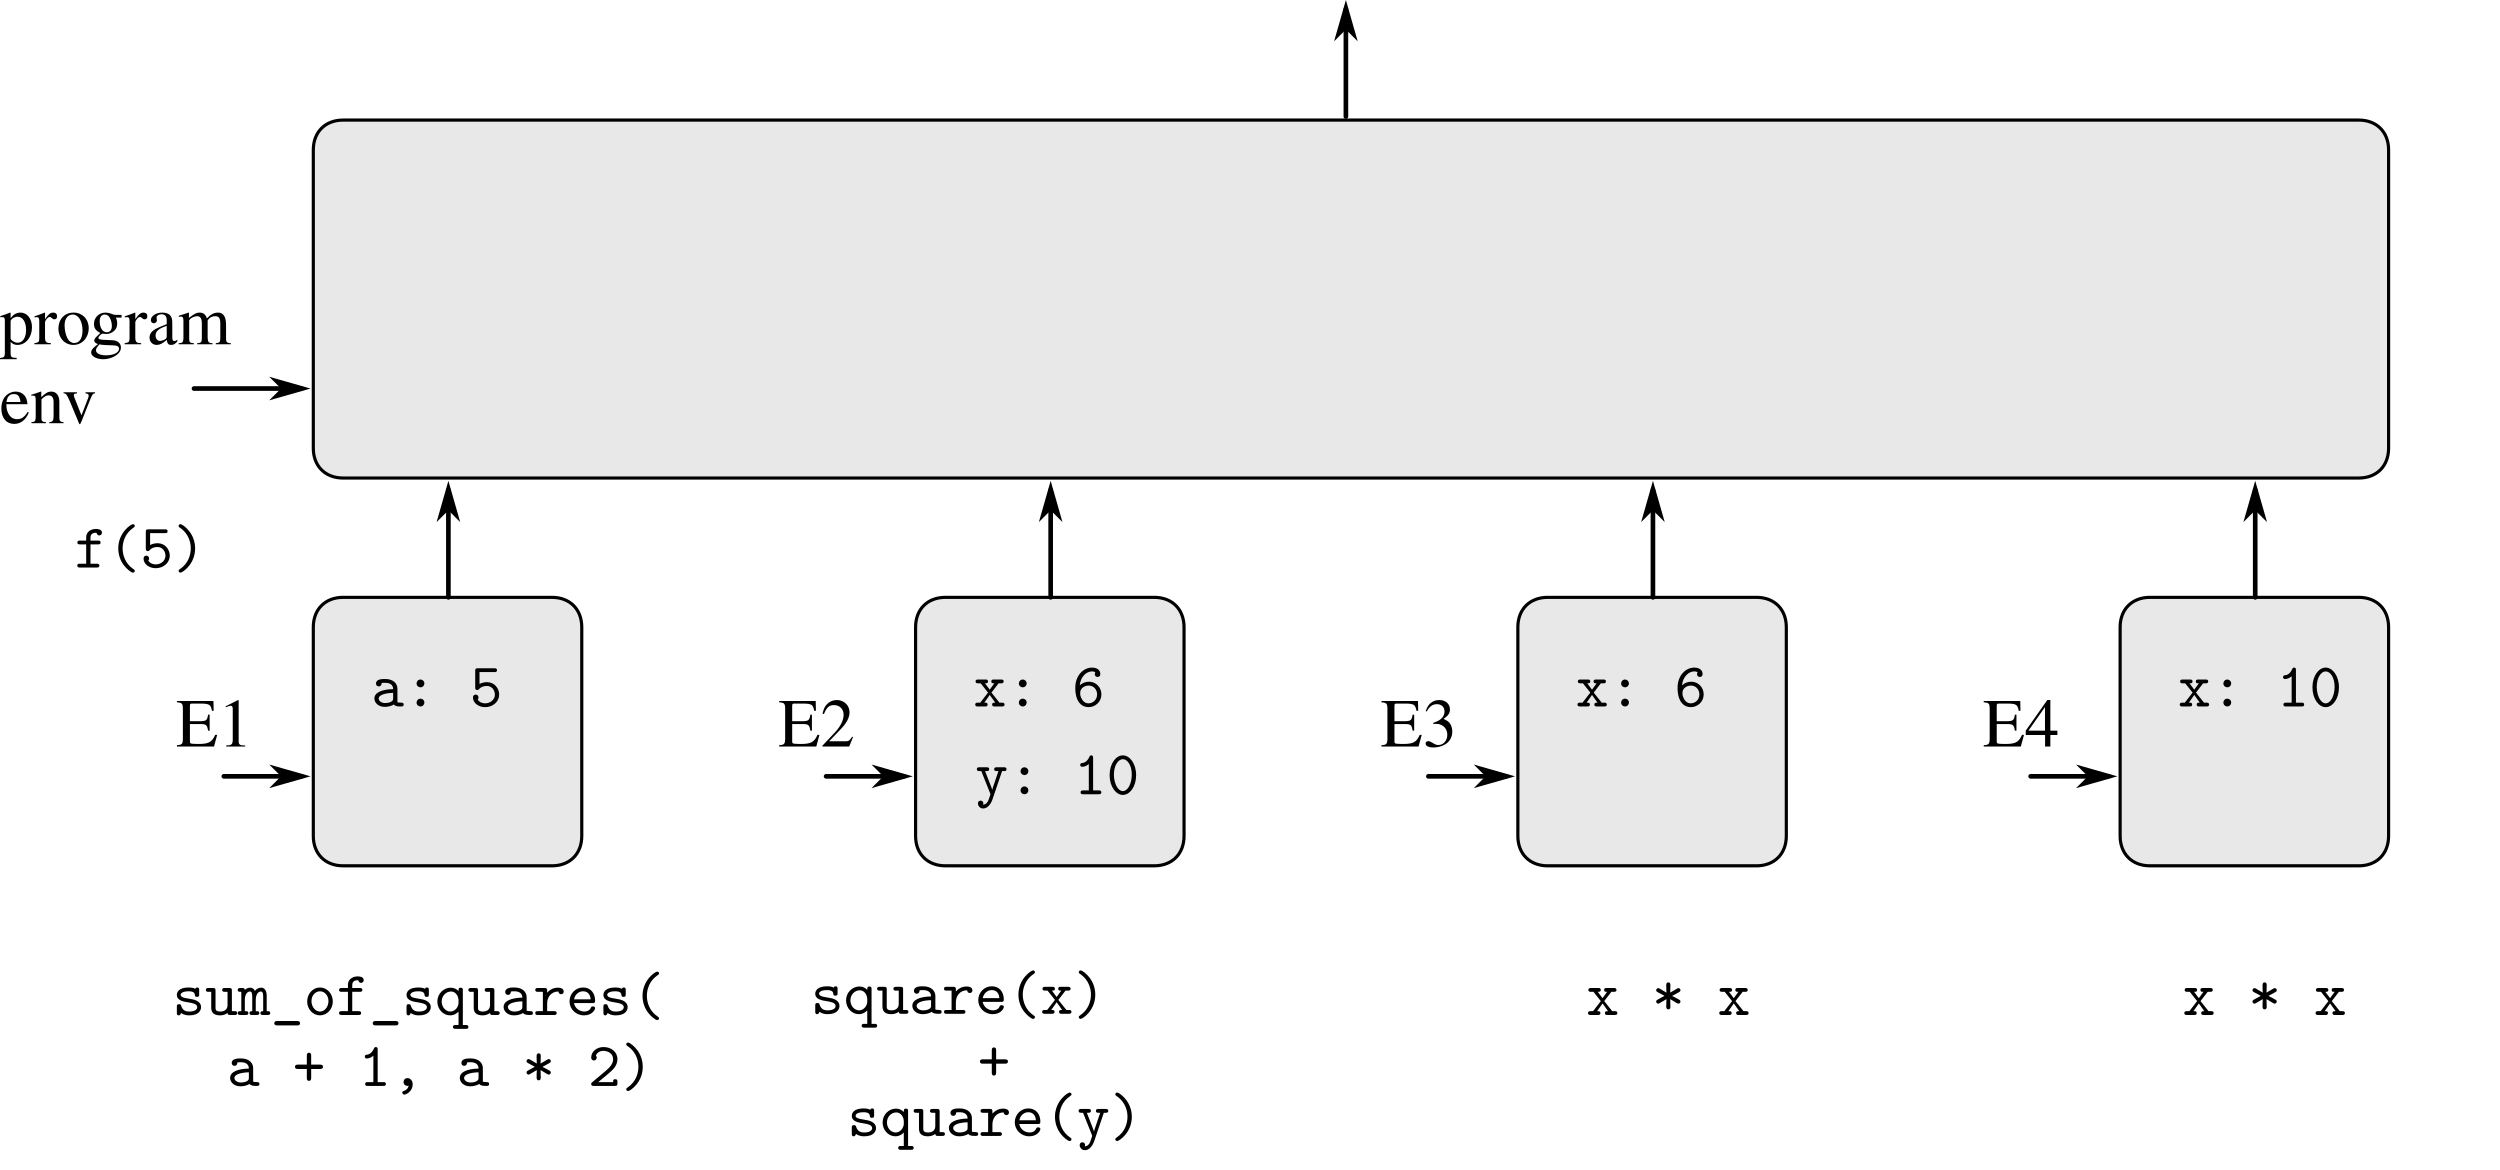
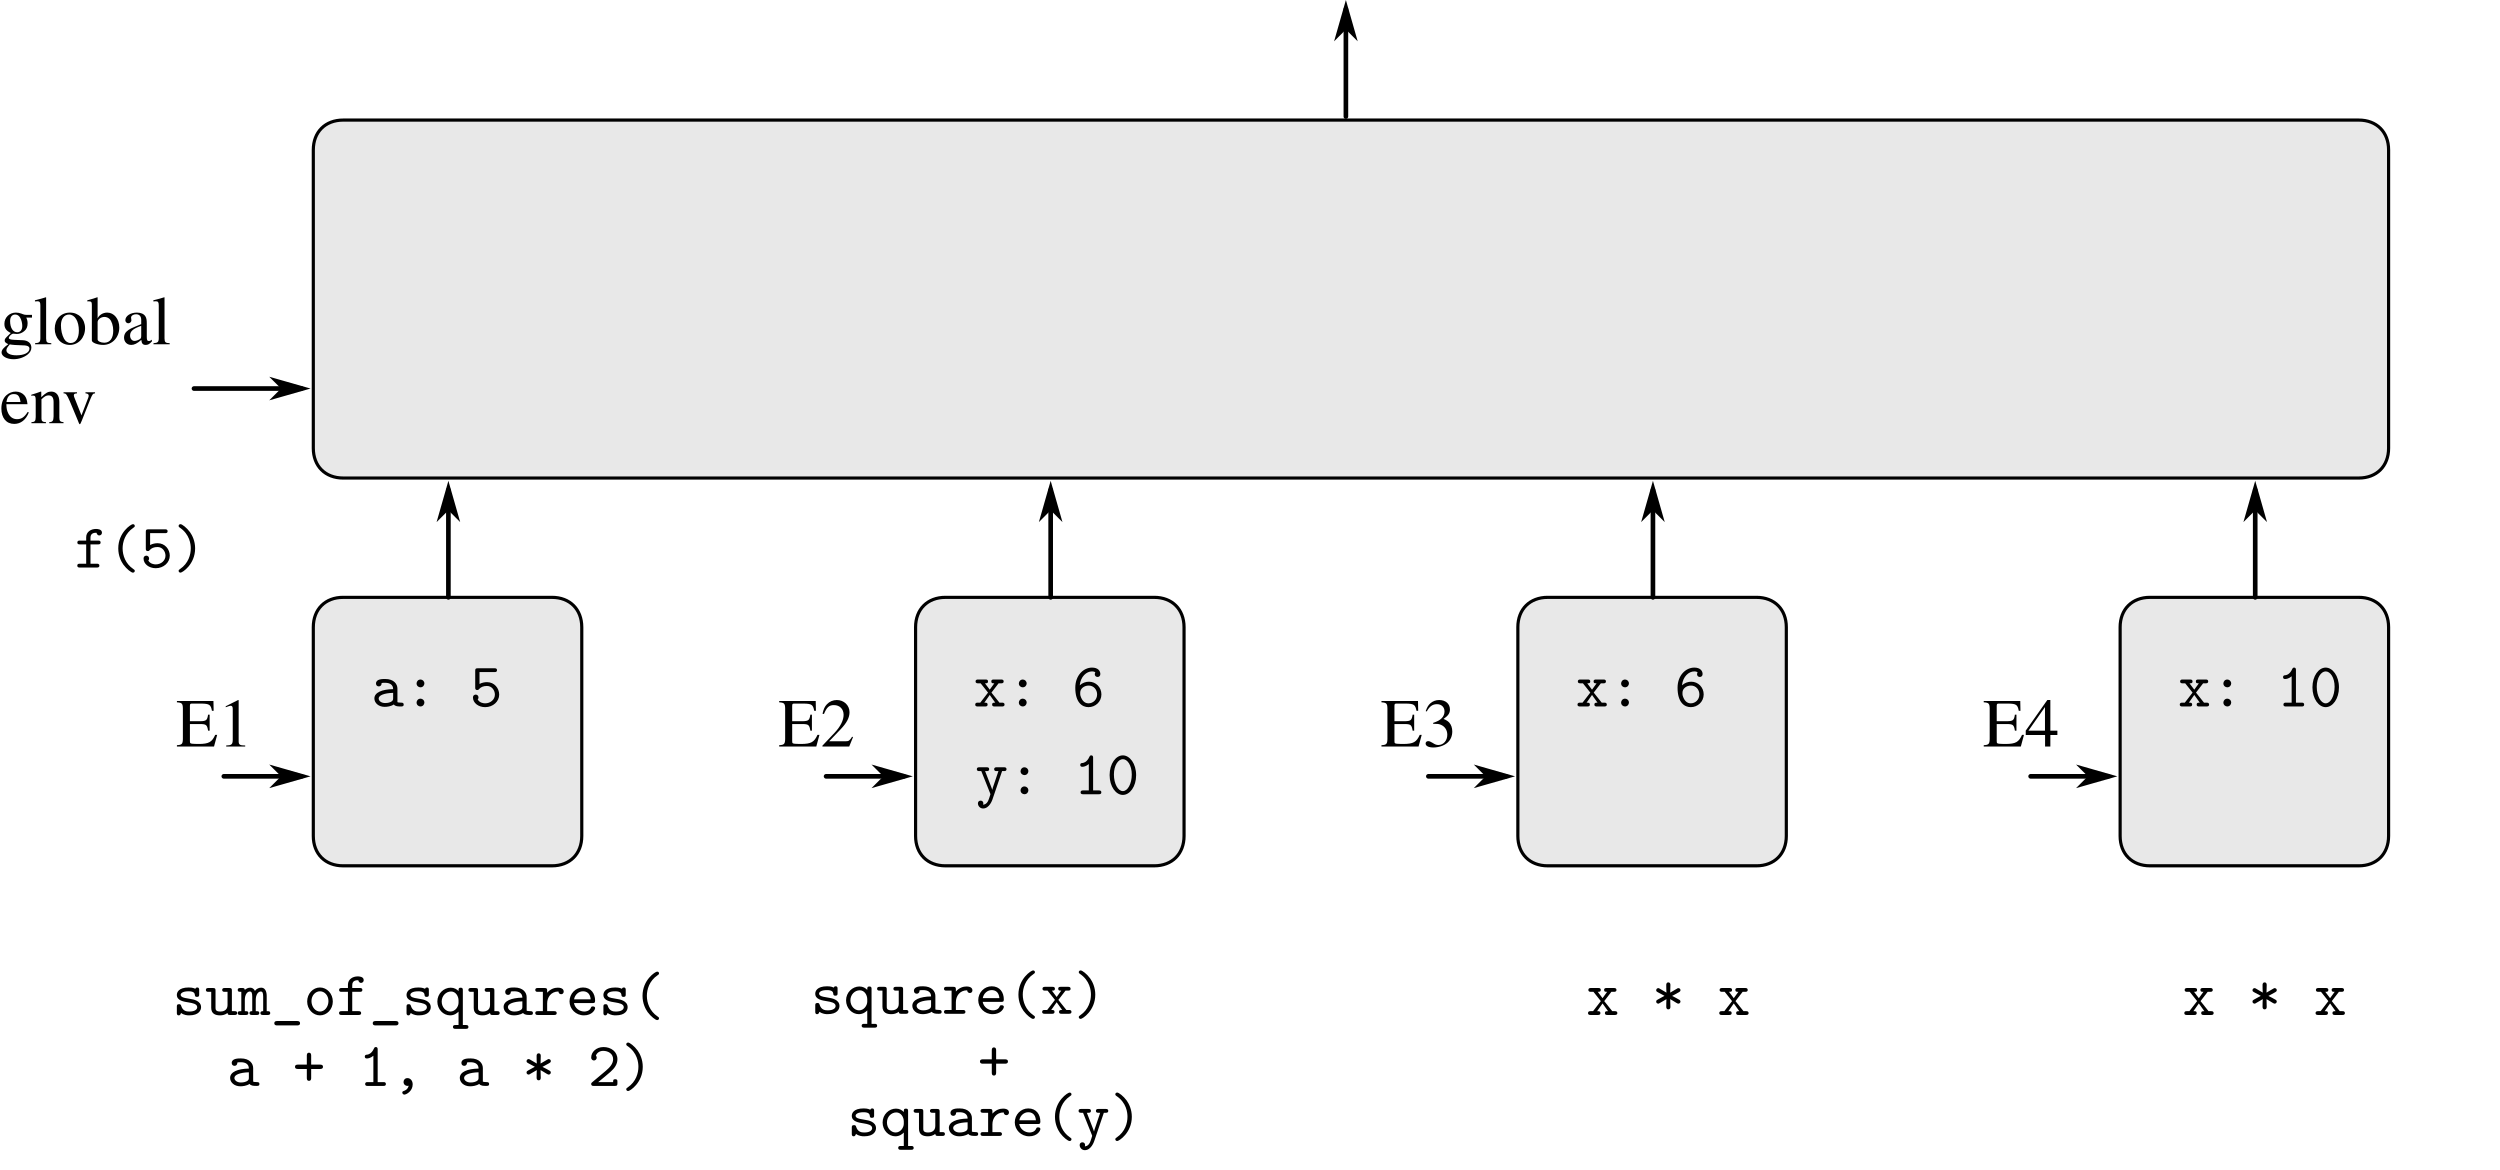
<svg xmlns="http://www.w3.org/2000/svg" preserveAspectRatio="xMinYMin meet" viewBox="0 0 800 374.362" id="svg3170" version="1.1" width="800" height="374.362">
  <defs id="defs3172">
    <marker refX="0" refY="0" orient="auto" id="Arrow1Mend-6" style="overflow:visible">
      <path d="M 0,0 5,-5 -12.5,0 5,5 Z" transform="matrix(-0.4,0,0,-0.4,-4,0)" id="path3809-6-2" style="fill:#000000;fill-rule:evenodd;stroke:#000000;stroke-width:1pt;marker-start:none" />
    </marker>
    <marker refX="0" refY="0" orient="auto" id="marker3973" style="overflow:visible">
      <path d="M 0,0 5,-5 -12.5,0 5,5 Z" transform="matrix(-0.4,0,0,-0.4,-4,0)" id="path3975" style="fill:#000000;fill-rule:evenodd;stroke:#000000;stroke-width:1pt;marker-start:none" />
    </marker>
    <marker refX="0" refY="0" orient="auto" id="marker3977" style="overflow:visible">
      <path d="M 0,0 5,-5 -12.5,0 5,5 Z" transform="matrix(-0.4,0,0,-0.4,-4,0)" id="path3979" style="fill:#000000;fill-rule:evenodd;stroke:#000000;stroke-width:1pt;marker-start:none" />
    </marker>
    <marker refX="0" refY="0" orient="auto" id="marker3981" style="overflow:visible">
      <path d="M 0,0 5,-5 -12.5,0 5,5 Z" transform="matrix(-0.4,0,0,-0.4,-4,0)" id="path3983" style="fill:#000000;fill-rule:evenodd;stroke:#000000;stroke-width:1pt;marker-start:none" />
    </marker>
    <marker refX="0" refY="0" orient="auto" id="Arrow1Mend" style="overflow:visible">
      <path d="M 0,0 5,-5 -12.5,0 5,5 Z" transform="matrix(-0.4,0,0,-0.4,-4,0)" id="path3809" style="fill:#000000;fill-rule:evenodd;stroke:#000000;stroke-width:1pt;marker-start:none" />
    </marker>
    <marker refX="0" refY="0" orient="auto" id="marker3987" style="overflow:visible">
      <path d="M 0,0 5,-5 -12.5,0 5,5 Z" transform="matrix(-0.4,0,0,-0.4,-4,0)" id="path3989" style="fill:#000000;fill-rule:evenodd;stroke:#000000;stroke-width:1pt;marker-start:none" />
    </marker>
    <marker refX="0" refY="0" orient="auto" id="Arrow1Mend-6-9" style="overflow:visible">
      <path d="M 0,0 5,-5 -12.5,0 5,5 Z" transform="matrix(-0.4,0,0,-0.4,-4,0)" id="path3809-6-2-9" style="fill:#000000;fill-rule:evenodd;stroke:#000000;stroke-width:1pt;marker-start:none" />
    </marker>
    <marker refX="0" refY="0" orient="auto" id="marker4149" style="overflow:visible">
      <path d="M 0,0 5,-5 -12.5,0 5,5 Z" transform="matrix(-0.4,0,0,-0.4,-4,0)" id="path4151" style="fill:#000000;fill-rule:evenodd;stroke:#000000;stroke-width:1pt;marker-start:none" />
    </marker>
    <marker refX="0" refY="0" orient="auto" id="Arrow1Mend-6-2" style="overflow:visible">
      <path d="M 0,0 5,-5 -12.5,0 5,5 Z" transform="matrix(-0.4,0,0,-0.4,-4,0)" id="path3809-6-2-5" style="fill:#000000;fill-rule:evenodd;stroke:#000000;stroke-width:1pt;marker-start:none" />
    </marker>
    <marker refX="0" refY="0" orient="auto" id="marker4580" style="overflow:visible">
      <path d="M 0,0 5,-5 -12.5,0 5,5 Z" transform="matrix(-0.4,0,0,-0.4,-4,0)" id="path4582" style="fill:#000000;fill-rule:evenodd;stroke:#000000;stroke-width:1pt;marker-start:none" />
    </marker>
    <marker refX="0" refY="0" orient="auto" id="Arrow1Mend-6-4" style="overflow:visible">
      <path d="M 0,0 5,-5 -12.5,0 5,5 Z" transform="matrix(-0.4,0,0,-0.4,-4,0)" id="path3809-6-2-51" style="fill:#000000;fill-rule:evenodd;stroke:#000000;stroke-width:1pt;marker-start:none" />
    </marker>
    <marker refX="0" refY="0" orient="auto" id="marker4680" style="overflow:visible">
      <path d="M 0,0 5,-5 -12.5,0 5,5 Z" transform="matrix(-0.4,0,0,-0.4,-4,0)" id="path4682" style="fill:#000000;fill-rule:evenodd;stroke:#000000;stroke-width:1pt;marker-start:none" />
    </marker>
    <marker refX="0" refY="0" orient="auto" id="Arrow1Mend-6-92" style="overflow:visible">
      <path d="M 0,0 5,-5 -12.5,0 5,5 Z" transform="matrix(-0.4,0,0,-0.4,-4,0)" id="path3809-6-2-0" style="fill:#000000;fill-rule:evenodd;stroke:#000000;stroke-width:1pt;marker-start:none" />
    </marker>
  </defs>
  <g transform="translate(-52.92354,-12.55228)" id="layer2" style="display:inline">
    <path d="m 162.727,50.978 h 645.001 c 5.727,0 9.545,3.818 9.545,9.545 v 95.455 c 0,5.727 -3.818,9.545 -9.545,9.545 H 162.727 c -5.727,0 -9.545,-3.818 -9.545,-9.545 V 60.524 c 0,-5.727 3.818,-9.545 9.545,-9.545 z" id="rect5327" style="fill:#e8e8e8;fill-opacity:1;stroke:#000000;stroke-width:1.015;stroke-linecap:round;stroke-linejoin:round;stroke-miterlimit:4;stroke-dasharray:none;stroke-dashoffset:0;stroke-opacity:1" />
    <path d="m 115,136.887 h 34.364" id="path4451" style="fill:none;stroke:#000000;stroke-width:1.488;stroke-linecap:round;stroke-linejoin:round;stroke-miterlimit:4;stroke-dasharray:none;stroke-opacity:1;marker-end:url(#Arrow1Mend-6)" />
    <path d="m 548.182,203.706 h 66.818 c 5.727,0 9.545,3.818 9.545,9.545 v 66.818 c 0,5.727 -3.818,9.545 -9.545,9.545 h -66.818 c -5.727,0 -9.545,-3.818 -9.545,-9.545 V 213.251 c 0,-5.727 3.818,-9.545 9.545,-9.545 z" id="rect5327-2" style="fill:#e8e8e8;fill-opacity:1;stroke:#000000;stroke-width:1.015;stroke-linecap:round;stroke-linejoin:round;stroke-miterlimit:4;stroke-dasharray:none;stroke-dashoffset:0;stroke-opacity:1" />
    <path d="m 510.001,260.978 h 24.818" id="path4451-8" style="fill:none;stroke:#000000;stroke-width:1.488;stroke-linecap:round;stroke-linejoin:round;stroke-miterlimit:4;stroke-dasharray:none;stroke-opacity:1;marker-end:url(#Arrow1Mend-6)" />
    <path d="M 581.864,203.706 V 169.342" id="path4451-8-3" style="fill:none;stroke:#000000;stroke-width:1.488;stroke-linecap:round;stroke-linejoin:round;stroke-miterlimit:4;stroke-dasharray:none;stroke-opacity:1;marker-end:url(#Arrow1Mend-6)" />
    <path d="m 162.727,203.706 h 66.818 c 5.727,0 9.545,3.818 9.545,9.545 v 66.818 c 0,5.727 -3.818,9.545 -9.545,9.545 h -66.818 c -5.727,0 -9.545,-3.818 -9.545,-9.545 V 213.251 c 0,-5.727 3.818,-9.545 9.545,-9.545 z" id="rect5327-2-7" style="fill:#e8e8e8;fill-opacity:1;stroke:#000000;stroke-width:1.015;stroke-linecap:round;stroke-linejoin:round;stroke-miterlimit:4;stroke-dasharray:none;stroke-dashoffset:0;stroke-opacity:1" />
    <path d="m 124.546,260.978 h 24.818" id="path4451-8-5" style="fill:none;stroke:#000000;stroke-width:1.488;stroke-linecap:round;stroke-linejoin:round;stroke-miterlimit:4;stroke-dasharray:none;stroke-opacity:1;marker-end:url(#Arrow1Mend-6)" />
    <path d="M 196.409,203.706 V 169.342" id="path4451-8-3-5" style="fill:none;stroke:#000000;stroke-width:1.488;stroke-linecap:round;stroke-linejoin:round;stroke-miterlimit:4;stroke-dasharray:none;stroke-opacity:1;marker-end:url(#Arrow1Mend-6)" />
    <path d="m 355.455,203.706 h 66.818 c 5.727,0 9.545,3.818 9.545,9.545 v 66.818 c 0,5.727 -3.818,9.545 -9.545,9.545 h -66.818 c -5.727,0 -9.545,-3.818 -9.545,-9.545 V 213.251 c 0,-5.727 3.818,-9.545 9.545,-9.545 z" id="rect5327-2-9" style="fill:#e8e8e8;fill-opacity:1;stroke:#000000;stroke-width:1.015;stroke-linecap:round;stroke-linejoin:round;stroke-miterlimit:4;stroke-dasharray:none;stroke-dashoffset:0;stroke-opacity:1" />
    <path d="m 317.273,260.978 h 24.818" id="path4451-8-9" style="fill:none;stroke:#000000;stroke-width:1.488;stroke-linecap:round;stroke-linejoin:round;stroke-miterlimit:4;stroke-dasharray:none;stroke-opacity:1;marker-end:url(#Arrow1Mend-6)" />
    <path d="M 389.137,203.706 V 169.342" id="path4451-8-3-57" style="fill:none;stroke:#000000;stroke-width:1.488;stroke-linecap:round;stroke-linejoin:round;stroke-miterlimit:4;stroke-dasharray:none;stroke-opacity:1;marker-end:url(#Arrow1Mend-6)" />
    <path d="m 740.91,203.706 h 66.818 c 5.727,0 9.545,3.818 9.545,9.545 v 66.818 c 0,5.727 -3.818,9.545 -9.545,9.545 h -66.818 c -5.727,0 -9.545,-3.818 -9.545,-9.545 V 213.251 c 0,-5.727 3.818,-9.545 9.545,-9.545 z" id="rect5327-2-6" style="fill:#e8e8e8;fill-opacity:1;stroke:#000000;stroke-width:1.015;stroke-linecap:round;stroke-linejoin:round;stroke-miterlimit:4;stroke-dasharray:none;stroke-dashoffset:0;stroke-opacity:1" />
    <path d="m 702.728,260.978 h 24.818" id="path4451-8-34" style="fill:none;stroke:#000000;stroke-width:1.488;stroke-linecap:round;stroke-linejoin:round;stroke-miterlimit:4;stroke-dasharray:none;stroke-opacity:1;marker-end:url(#Arrow1Mend-6)" />
    <path d="M 774.592,203.706 V 169.342" id="path4451-8-3-3" style="fill:none;stroke:#000000;stroke-width:1.488;stroke-linecap:round;stroke-linejoin:round;stroke-miterlimit:4;stroke-dasharray:none;stroke-opacity:1;marker-end:url(#Arrow1Mend-6)" />
    <path d="M 483.609,49.849 V 15.485" id="path4451-8-3-57-2" style="display:inline;fill:none;stroke:#000000;stroke-width:1.488;stroke-linecap:round;stroke-linejoin:round;stroke-miterlimit:4;stroke-dasharray:none;stroke-opacity:1;marker-end:url(#Arrow1Mend-6-92)" />
  </g>
  <g transform="translate(-52.92354,-12.55228)" id="layer3" style="display:inline">
    <text x="751.364" y="337.342" id="text6293-5" xml:space="preserve" style="font-style:normal;font-variant:normal;font-weight:normal;font-stretch:normal;font-size:20px;line-height:125%;font-family:'Latin Modern Mono', monospace;-inkscape-font-specification:'Latin Modern Mono';text-align:start;letter-spacing:0px;word-spacing:0px;text-anchor:start;fill:#000000;fill-opacity:1;stroke:none">
      <tspan x="751.364" y="337.342" id="tspan6295-8">x * x</tspan>
    </text>
    <text x="749.908" y="238.621" id="text6297-4" xml:space="preserve" style="font-style:normal;font-variant:normal;font-weight:normal;font-stretch:normal;font-size:20px;line-height:125%;font-family:'Latin Modern Mono', monospace;-inkscape-font-specification:'Latin Modern Mono';text-align:start;letter-spacing:0px;word-spacing:0px;text-anchor:start;fill:#000000;fill-opacity:1;stroke:none">
      <tspan x="749.908" y="238.621" id="tspan6299-6">x: 10</tspan>
    </text>
    <text x="687.455" y="251.433" id="text6301-1" xml:space="preserve" style="font-style:normal;font-variant:normal;font-weight:normal;font-stretch:normal;font-size:20px;line-height:125%;font-family:'Latin Modern Mono', monospace;-inkscape-font-specification:'Latin Modern Mono';text-align:start;letter-spacing:0px;word-spacing:0px;text-anchor:start;fill:#000000;fill-opacity:1;stroke:none">
      <tspan x="687.455" y="251.433" id="tspan6303-99" style="font-style:normal;font-variant:normal;font-weight:normal;font-stretch:normal;font-size:22px;font-family:Times;-inkscape-font-specification:'Times, Normal';font-variant-ligatures:normal;font-variant-caps:normal;font-variant-numeric:normal">E4</tspan>
    </text>
    <text x="560.546" y="337.342" id="text6293" xml:space="preserve" style="font-style:normal;font-variant:normal;font-weight:normal;font-stretch:normal;font-size:20px;line-height:125%;font-family:'Latin Modern Mono', monospace;-inkscape-font-specification:'Latin Modern Mono';text-align:start;letter-spacing:0px;word-spacing:0px;text-anchor:start;fill:#000000;fill-opacity:1;stroke:none">
      <tspan x="560.546" y="337.342" id="tspan6295">x * x</tspan>
    </text>
    <text x="557.181" y="238.621" id="text6297" xml:space="preserve" style="font-style:normal;font-variant:normal;font-weight:normal;font-stretch:normal;font-size:20px;line-height:125%;font-family:'Latin Modern Mono', monospace;-inkscape-font-specification:'Latin Modern Mono';text-align:start;letter-spacing:0px;word-spacing:0px;text-anchor:start;fill:#000000;fill-opacity:1;stroke:none">
      <tspan x="557.181" y="238.621" id="tspan6299">x: 6</tspan>
    </text>
    <text x="494.728" y="251.433" id="text6301" xml:space="preserve" style="font-style:normal;font-variant:normal;font-weight:normal;font-stretch:normal;font-size:20px;line-height:125%;font-family:'Latin Modern Mono', monospace;-inkscape-font-specification:'Latin Modern Mono';text-align:start;letter-spacing:0px;word-spacing:0px;text-anchor:start;fill:#000000;fill-opacity:1;stroke:none">
      <tspan x="494.728" y="251.433" id="tspan6303" style="font-style:normal;font-variant:normal;font-weight:normal;font-stretch:normal;font-size:22px;font-family:Times;-inkscape-font-specification:'Times, Normal';font-variant-ligatures:normal;font-variant-caps:normal;font-variant-numeric:normal">E3</tspan>
    </text>
    <text x="385.868" y="336.96" id="text6293-6" xml:space="preserve" style="font-style:normal;font-variant:normal;font-weight:normal;font-stretch:normal;font-size:20px;line-height:125%;font-family:'Latin Modern Mono', monospace;-inkscape-font-specification:'Latin Modern Mono';font-variant-ligatures:normal;font-variant-position:normal;font-variant-caps:normal;font-variant-numeric:normal;font-variant-alternates:normal;font-feature-settings:normal;text-indent:0;text-align:center;text-decoration:none;text-decoration-line:none;text-decoration-style:solid;text-decoration-color:#000000;letter-spacing:0px;word-spacing:0px;text-transform:none;writing-mode:lr-tb;direction:ltr;text-orientation:mixed;dominant-baseline:auto;baseline-shift:baseline;text-anchor:middle;white-space:normal;shape-padding:0;opacity:1;vector-effect:none;fill:#000000;fill-opacity:1;stroke:none;stroke-width:1;stroke-linecap:butt;stroke-linejoin:miter;stroke-miterlimit:4;stroke-dasharray:none;stroke-dashoffset:0;stroke-opacity:1">
      <tspan x="385.868" y="336.96" id="tspan986" style="font-style:normal;font-variant:normal;font-weight:normal;font-stretch:normal;font-size:20px;line-height:20px;font-family:'Latin Modern Mono', monospace;-inkscape-font-specification:'Latin Modern Mono'">square(x)</tspan>
    </text>
    <text x="364.453" y="238.621" id="text6297-1" xml:space="preserve" style="font-style:normal;font-variant:normal;font-weight:normal;font-stretch:normal;font-size:20px;line-height:125%;font-family:'Latin Modern Mono', monospace;-inkscape-font-specification:'Latin Modern Mono';text-align:start;letter-spacing:0px;word-spacing:0px;text-anchor:start;fill:#000000;fill-opacity:1;stroke:none">
      <tspan x="364.453" y="238.621" id="tspan6299-83">x: 6</tspan>
    </text>
    <text x="365" y="266.706" id="text6297-5-2" xml:space="preserve" style="font-style:normal;font-variant:normal;font-weight:normal;font-stretch:normal;font-size:20px;line-height:125%;font-family:'Latin Modern Mono', monospace;-inkscape-font-specification:'Latin Modern Mono';text-align:start;letter-spacing:0px;word-spacing:0px;text-anchor:start;fill:#000000;fill-opacity:1;stroke:none">
      <tspan x="365" y="266.706" id="tspan6299-9-9">y: 10</tspan>
    </text>
    <text x="302" y="251.433" id="text6301-5" xml:space="preserve" style="font-style:normal;font-variant:normal;font-weight:normal;font-stretch:normal;font-size:20px;line-height:125%;font-family:'Latin Modern Mono', monospace;-inkscape-font-specification:'Latin Modern Mono';text-align:start;letter-spacing:0px;word-spacing:0px;text-anchor:start;fill:#000000;fill-opacity:1;stroke:none">
      <tspan x="302" y="251.433" id="tspan6303-9" style="font-style:normal;font-variant:normal;font-weight:normal;font-stretch:normal;font-size:22px;font-family:Times;-inkscape-font-specification:'Times, Normal';font-variant-ligatures:normal;font-variant-caps:normal;font-variant-numeric:normal">E2</tspan>
    </text>
    <text x="108.08" y="337.342" id="text6293-4" xml:space="preserve" style="font-style:normal;font-variant:normal;font-weight:normal;font-stretch:normal;font-size:20px;line-height:140%;font-family:'Latin Modern Mono', monospace;-inkscape-font-specification:'Latin Modern Mono';text-align:start;letter-spacing:0px;word-spacing:0px;text-anchor:start;fill:#000000;fill-opacity:1;stroke:none">
      <tspan id="tspan982" x="108.08" y="337.342">sum_of_squares(</tspan>
    </text>
    <text x="171.726" y="238.621" id="text6297-9" xml:space="preserve" style="font-style:normal;font-variant:normal;font-weight:normal;font-stretch:normal;font-size:20px;line-height:125%;font-family:'Latin Modern Mono', monospace;-inkscape-font-specification:'Latin Modern Mono';text-align:start;letter-spacing:0px;word-spacing:0px;text-anchor:start;fill:#000000;fill-opacity:1;stroke:none">
      <tspan x="171.726" y="238.621" id="tspan6299-8">a: 5</tspan>
    </text>
    <text x="109.273" y="251.433" id="text6301-2" xml:space="preserve" style="font-style:normal;font-variant:normal;font-weight:normal;font-stretch:normal;font-size:20px;line-height:125%;font-family:'Latin Modern Mono', monospace;-inkscape-font-specification:'Latin Modern Mono';text-align:start;letter-spacing:0px;word-spacing:0px;text-anchor:start;fill:#000000;fill-opacity:1;stroke:none">
      <tspan x="109.273" y="251.433" id="tspan6303-1" style="font-style:normal;font-variant:normal;font-weight:normal;font-stretch:normal;font-size:22px;font-family:Times;-inkscape-font-specification:'Times, Normal';font-variant-ligatures:normal;font-variant-caps:normal;font-variant-numeric:normal">E1</tspan>
    </text>
    <text x="76.818" y="194.16" id="text5485" xml:space="preserve" style="font-style:normal;font-variant:normal;font-weight:normal;font-stretch:normal;font-size:20px;line-height:125%;font-family:'Latin Modern Mono', monospace;-inkscape-font-specification:'Latin Modern Mono';text-align:start;letter-spacing:0px;word-spacing:0px;text-anchor:start;fill:#000000;fill-opacity:1;stroke:none">
      <tspan x="76.818" y="194.16" dy="0 0 0 0" id="tspan5589" style="font-style:normal;font-variant:normal;font-weight:normal;font-stretch:normal;font-size:20px;font-family:'Latin Modern Mono', monospace;-inkscape-font-specification:'Latin Modern Mono, Normal';font-variant-ligatures:normal;font-variant-caps:normal;font-variant-numeric:normal;font-feature-settings:normal;text-align:start;writing-mode:lr-tb;text-anchor:start">f(5)</tspan>
    </text>
    <text x="52.818" y="122.705" id="text5477" xml:space="preserve" style="font-style:normal;font-variant:normal;font-weight:normal;font-stretch:normal;font-size:21.067px;line-height:120%;font-family:Times;-inkscape-font-specification:'Times, Normal';font-variant-ligatures:normal;font-variant-caps:normal;font-variant-numeric:normal;font-feature-settings:normal;text-align:start;letter-spacing:0px;word-spacing:0px;writing-mode:lr-tb;text-anchor:start;fill:#000000;fill-opacity:1;stroke:none">
-       <tspan id="tspan971" x="52.818" y="122.705" style="font-size:22px;line-height:24px">program</tspan>
+       <tspan id="tspan971" x="52.818" y="122.705" style="font-size:22px;line-height:24px">global</tspan>
      <tspan id="tspan973" x="52.818" y="147.985" style="font-size:22px;line-height:24px">env</tspan>
    </text>
  </g>
  <text xml:space="preserve" style="font-style:normal;font-variant:normal;font-weight:normal;font-stretch:normal;font-size:20px;line-height:25px;font-family:'Latin Modern Mono', monospace;-inkscape-font-specification:'Latin Modern Mono';text-align:center;letter-spacing:0px;word-spacing:0px;text-anchor:middle;fill:#000000;fill-opacity:1;stroke:none" x="333.824" y="345.802" id="text969">
    <tspan x="333.824" y="345.802" id="tspan1051">+</tspan>
  </text>
  <text xml:space="preserve" style="font-style:normal;font-variant:normal;font-weight:normal;font-stretch:normal;font-size:20px;line-height:25px;font-family:'Latin Modern Mono', monospace;-inkscape-font-specification:'Latin Modern Mono';text-align:center;letter-spacing:0px;word-spacing:0px;text-anchor:middle;fill:#000000;fill-opacity:1;stroke:none" x="334.136" y="363.492" id="text969-2">
    <tspan x="334.136" y="363.492" id="tspan1051-8">square(y)</tspan>
  </text>
  <text id="text1069" y="347.492" x="146.136" style="font-style:normal;font-variant:normal;font-weight:normal;font-stretch:normal;font-size:20px;line-height:25px;font-family:'Latin Modern Mono', monospace;-inkscape-font-specification:'Latin Modern Mono';text-align:center;letter-spacing:0px;word-spacing:0px;text-anchor:middle;fill:#000000;fill-opacity:1;stroke:none" xml:space="preserve">
    <tspan id="tspan1067" y="347.492" x="146.136">  a + 1, a * 2)</tspan>
  </text>
</svg>
